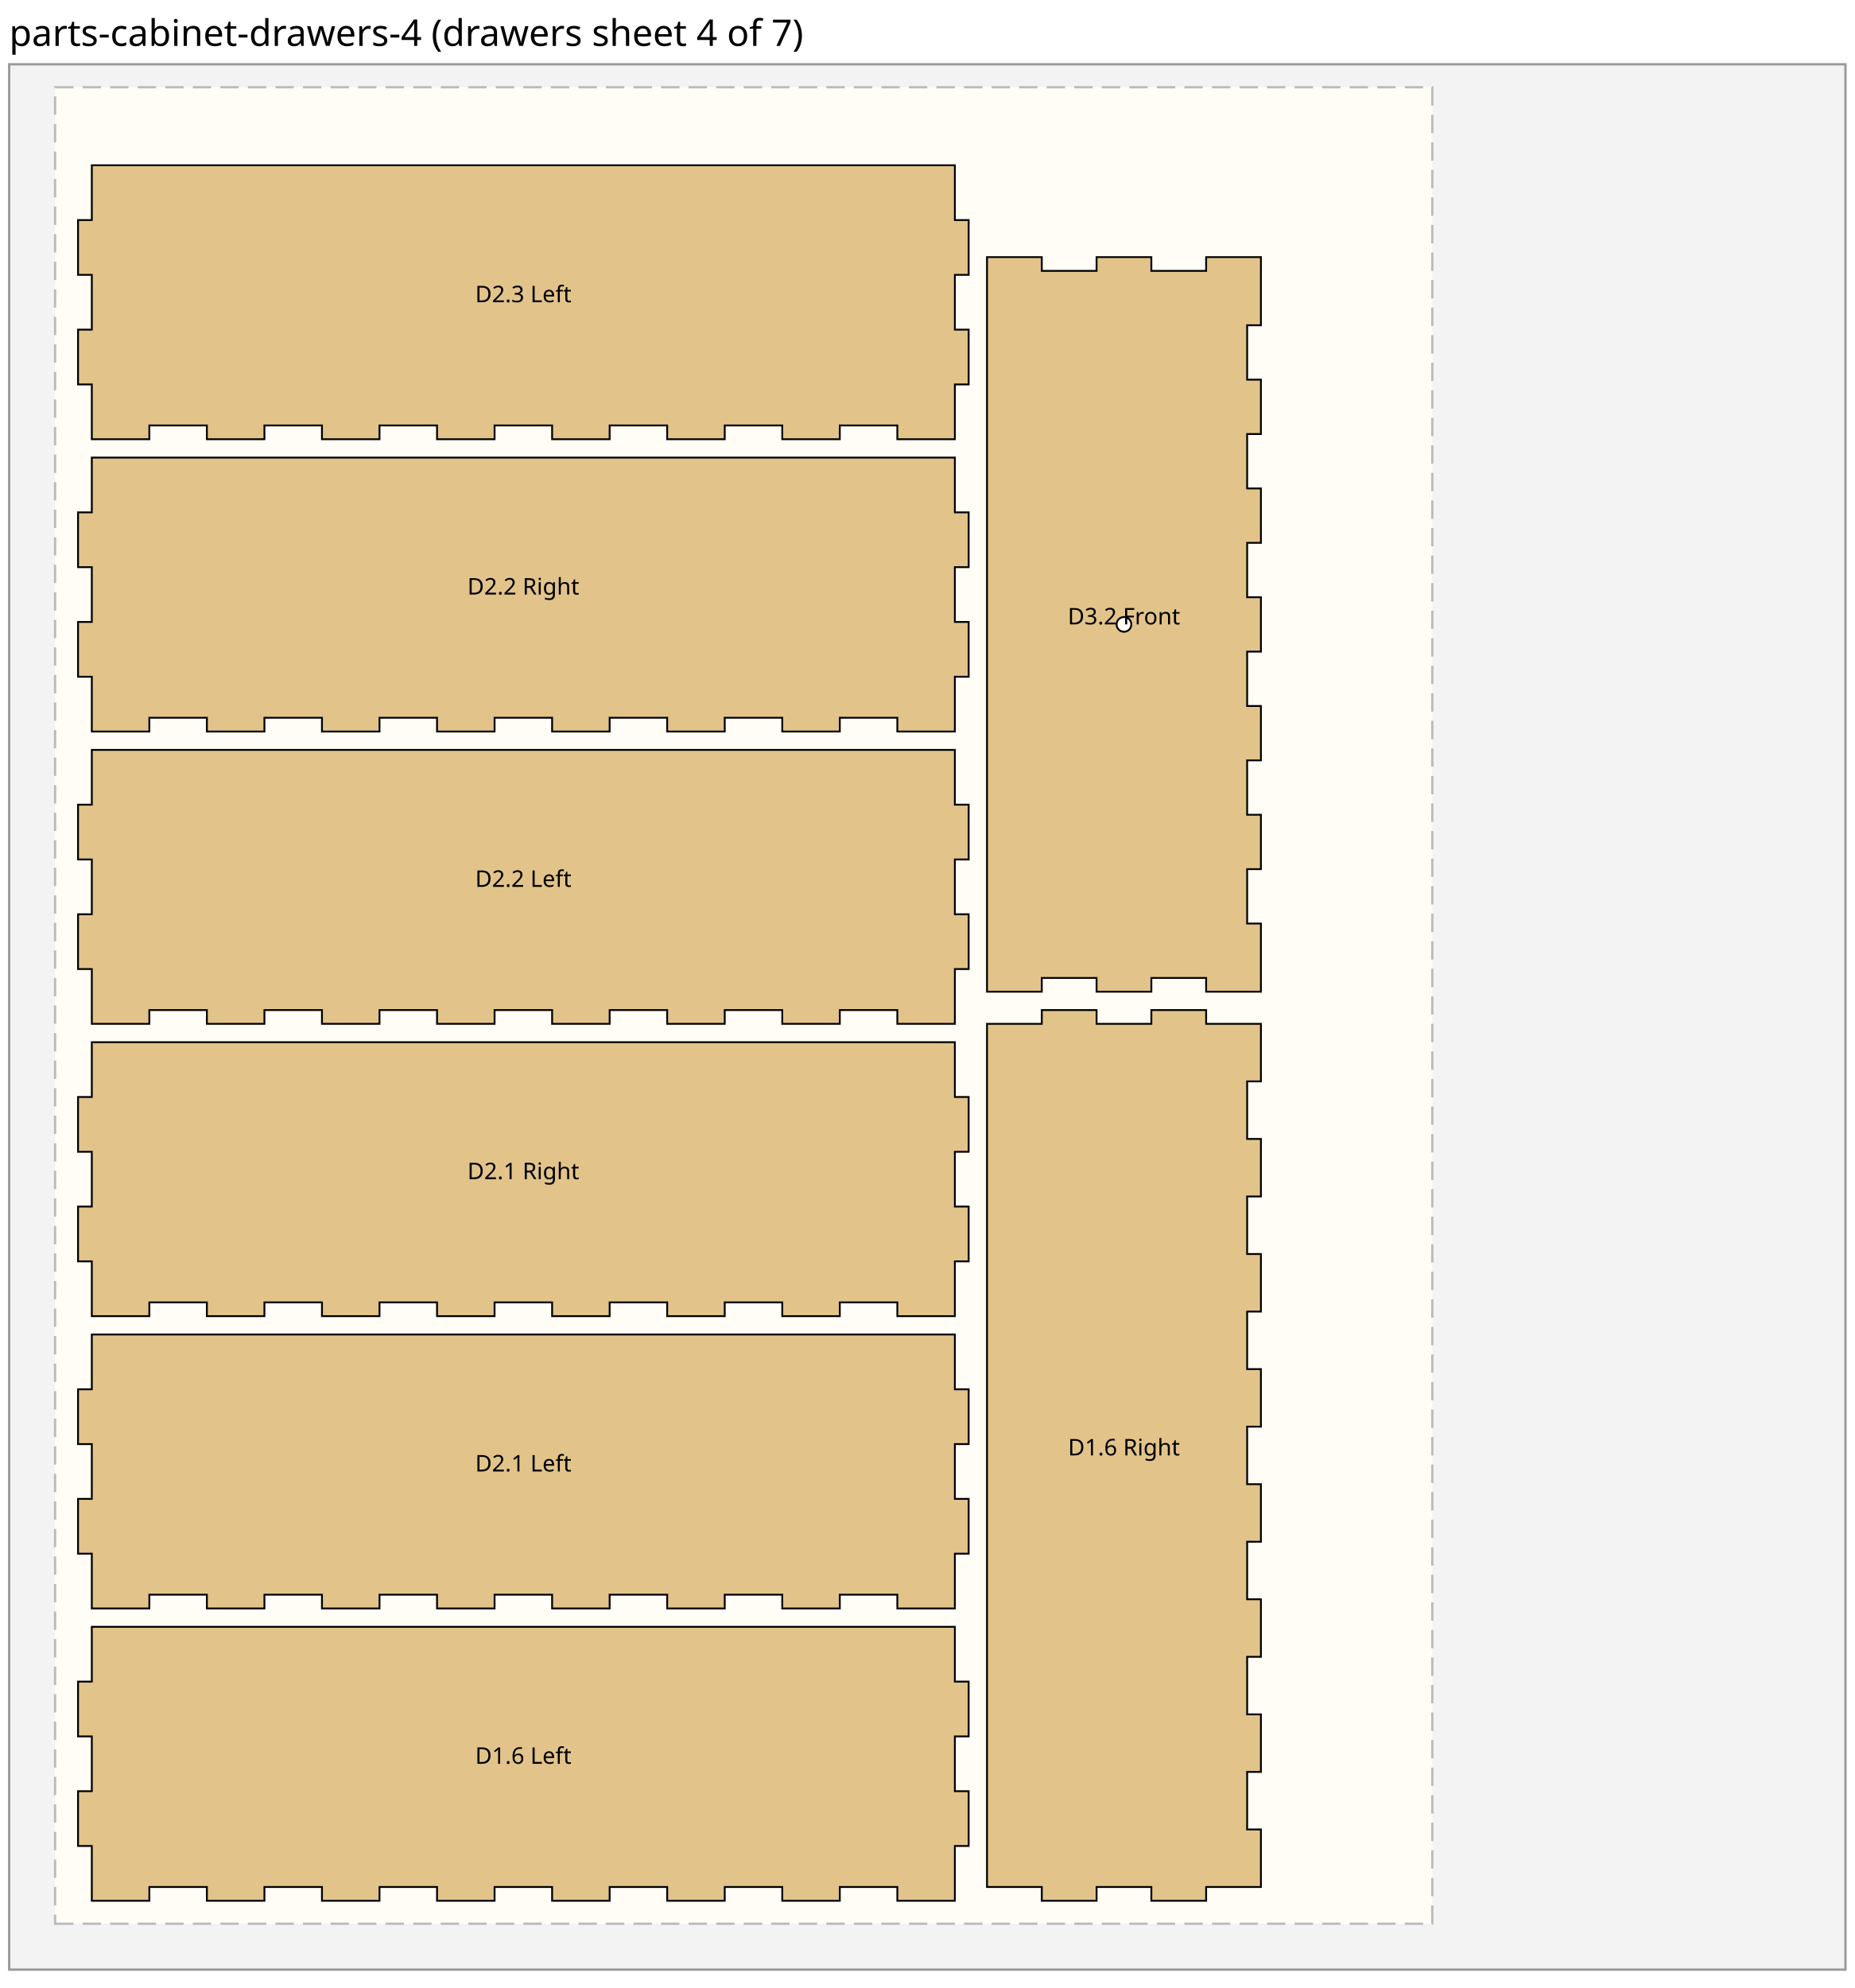
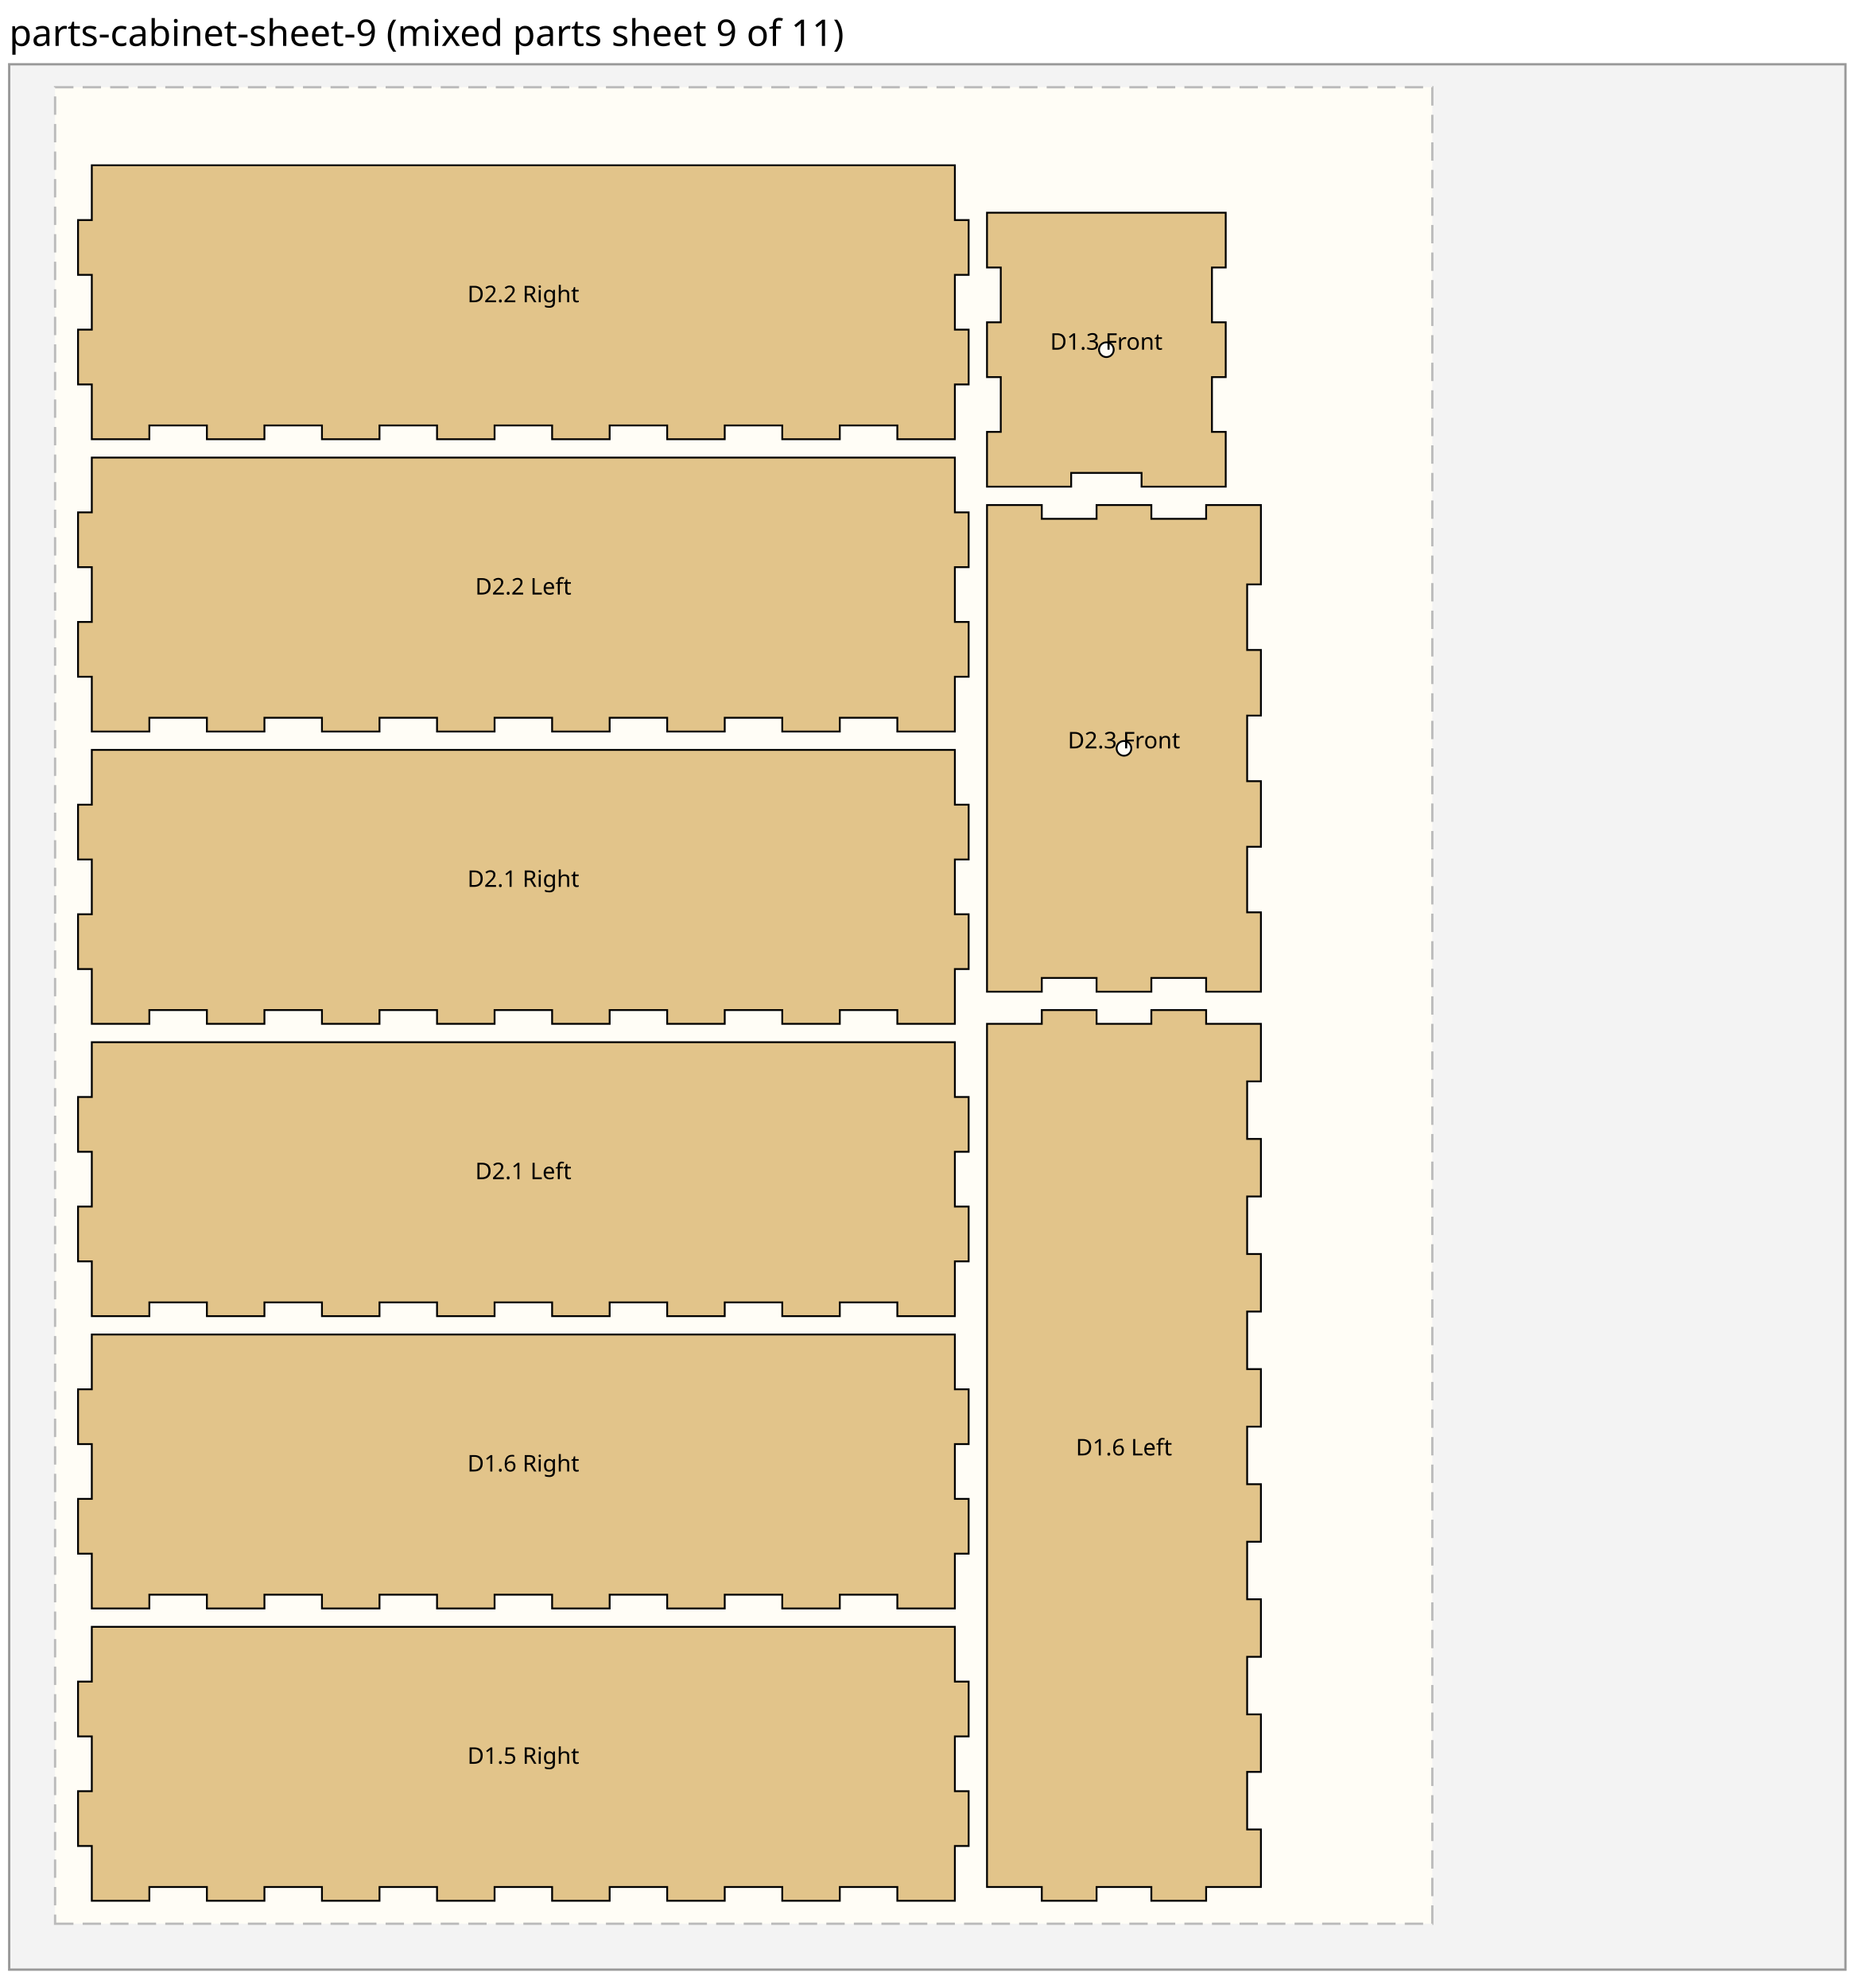
<svg xmlns="http://www.w3.org/2000/svg" viewBox="-2 -14 404 433">
-   <text x="0" y="-4" font-size="8" font-family="sans-serif">parts-cabinet-drawers-4  (drawers sheet 4 of 7)</text>
+   <text x="0" y="-4" font-size="8" font-family="sans-serif">parts-cabinet-sheet-9  (mixed parts sheet 9 of 11)</text>
  <g transform="translate(0,415) scale(1,-1)">
    <rect x="0" y="0" width="400" height="415" fill="#f3f3f3" stroke="#999" stroke-width="0.5" />
    <rect x="10" y="10" width="300" height="400" fill="#fffdf6" stroke="#bbb" stroke-dasharray="4 2" stroke-width="0.5" />
    <path d="M15,26.933L18,26.933L18,15L30.533,15L30.533,18L43.067,18L43.067,15L55.6,15L55.6,18L68.133,18L68.133,15L80.667,15L80.667,18L93.2,18L93.2,15L105.733,15L105.733,18L118.267,18L118.267,15L130.8,15L130.8,18L143.333,18L143.333,15L155.867,15L155.867,18L168.4,18L168.4,15L180.933,15L180.933,18L193.467,18L193.467,15L206,15L206,26.933L209,26.933L209,38.867L206,38.867L206,50.8L209,50.8L209,62.734L206,62.734L206,74.667L18,74.667L18,62.734L15,62.734L15,50.8L18,50.8L18,38.867L15,38.867Z" fill="#e2c48a" fill-rule="evenodd" stroke="#000" stroke-width="0.4" />
-     <text x="112" y="-44.834" transform="scale(1,-1)" font-size="5" text-anchor="middle" font-family="sans-serif">D1.6 Left</text>
+     <text x="112" y="-44.834" transform="scale(1,-1)" font-size="5" text-anchor="middle" font-family="sans-serif">D1.5 Right</text>
    <path d="M260.734,15L260.734,18L272.667,18L272.667,30.533L269.667,30.533L269.667,43.067L272.667,43.067L272.667,55.6L269.667,55.6L269.667,68.133L272.667,68.133L272.667,80.667L269.667,80.667L269.667,93.2L272.667,93.2L272.667,105.733L269.667,105.733L269.667,118.267L272.667,118.267L272.667,130.8L269.667,130.8L269.667,143.333L272.667,143.333L272.667,155.867L269.667,155.867L269.667,168.4L272.667,168.4L272.667,180.933L269.667,180.933L269.667,193.467L272.667,193.467L272.667,206L260.734,206L260.734,209L248.8,209L248.8,206L236.867,206L236.867,209L224.933,209L224.933,206L213,206L213,18L224.933,18L224.933,15L236.867,15L236.867,18L248.8,18L248.8,15Z" fill="#e2c48a" fill-rule="evenodd" stroke="#000" stroke-width="0.4" />
-     <text x="242.834" y="-112" transform="scale(1,-1)" font-size="5" text-anchor="middle" font-family="sans-serif">D1.6 Right</text>
+     <text x="242.834" y="-112" transform="scale(1,-1)" font-size="5" text-anchor="middle" font-family="sans-serif">D1.6 Left</text>
    <path d="M15,90.6L18,90.6L18,78.667L30.533,78.667L30.533,81.667L43.067,81.667L43.067,78.667L55.6,78.667L55.6,81.667L68.133,81.667L68.133,78.667L80.667,78.667L80.667,81.667L93.2,81.667L93.2,78.667L105.733,78.667L105.733,81.667L118.267,81.667L118.267,78.667L130.8,78.667L130.8,81.667L143.333,81.667L143.333,78.667L155.867,78.667L155.867,81.667L168.4,81.667L168.4,78.667L180.933,78.667L180.933,81.667L193.467,81.667L193.467,78.667L206,78.667L206,90.6L209,90.6L209,102.534L206,102.534L206,114.467L209,114.467L209,126.401L206,126.401L206,138.334L18,138.334L18,126.401L15,126.401L15,114.467L18,114.467L18,102.534L15,102.534Z" fill="#e2c48a" fill-rule="evenodd" stroke="#000" stroke-width="0.4" />
-     <text x="112" y="-108.501" transform="scale(1,-1)" font-size="5" text-anchor="middle" font-family="sans-serif">D2.1 Left</text>
+     <text x="112" y="-108.501" transform="scale(1,-1)" font-size="5" text-anchor="middle" font-family="sans-serif">D1.6 Right</text>
    <path d="M15,154.267L18,154.267L18,142.334L30.533,142.334L30.533,145.334L43.067,145.334L43.067,142.334L55.6,142.334L55.6,145.334L68.133,145.334L68.133,142.334L80.667,142.334L80.667,145.334L93.2,145.334L93.2,142.334L105.733,142.334L105.733,145.334L118.267,145.334L118.267,142.334L130.8,142.334L130.8,145.334L143.333,145.334L143.333,142.334L155.867,142.334L155.867,145.334L168.4,145.334L168.4,142.334L180.933,142.334L180.933,145.334L193.467,145.334L193.467,142.334L206,142.334L206,154.267L209,154.267L209,166.201L206,166.201L206,178.134L209,178.134L209,190.068L206,190.068L206,202.001L18,202.001L18,190.068L15,190.068L15,178.134L18,178.134L18,166.201L15,166.201Z" fill="#e2c48a" fill-rule="evenodd" stroke="#000" stroke-width="0.4" />
-     <text x="112" y="-172.168" transform="scale(1,-1)" font-size="5" text-anchor="middle" font-family="sans-serif">D2.1 Right</text>
+     <text x="112" y="-172.168" transform="scale(1,-1)" font-size="5" text-anchor="middle" font-family="sans-serif">D2.1 Left</text>
    <path d="M15,217.934L18,217.934L18,206.001L30.533,206.001L30.533,209.001L43.067,209.001L43.067,206.001L55.6,206.001L55.6,209.001L68.133,209.001L68.133,206.001L80.667,206.001L80.667,209.001L93.2,209.001L93.2,206.001L105.733,206.001L105.733,209.001L118.267,209.001L118.267,206.001L130.8,206.001L130.8,209.001L143.333,209.001L143.333,206.001L155.867,206.001L155.867,209.001L168.4,209.001L168.4,206.001L180.933,206.001L180.933,209.001L193.467,209.001L193.467,206.001L206,206.001L206,217.934L209,217.934L209,229.868L206,229.868L206,241.801L209,241.801L209,253.735L206,253.735L206,265.668L18,265.668L18,253.735L15,253.735L15,241.801L18,241.801L18,229.868L15,229.868Z" fill="#e2c48a" fill-rule="evenodd" stroke="#000" stroke-width="0.4" />
-     <text x="112" y="-235.835" transform="scale(1,-1)" font-size="5" text-anchor="middle" font-family="sans-serif">D2.2 Left</text>
+     <text x="112" y="-235.835" transform="scale(1,-1)" font-size="5" text-anchor="middle" font-family="sans-serif">D2.1 Right</text>
    <path d="M15,281.601L18,281.601L18,269.668L30.533,269.668L30.533,272.668L43.067,272.668L43.067,269.668L55.6,269.668L55.6,272.668L68.133,272.668L68.133,269.668L80.667,269.668L80.667,272.668L93.2,272.668L93.2,269.668L105.733,269.668L105.733,272.668L118.267,272.668L118.267,269.668L130.8,269.668L130.8,272.668L143.333,272.668L143.333,269.668L155.867,269.668L155.867,272.668L168.4,272.668L168.4,269.668L180.933,269.668L180.933,272.668L193.467,272.668L193.467,269.668L206,269.668L206,281.601L209,281.601L209,293.535L206,293.535L206,305.468L209,305.468L209,317.402L206,317.402L206,329.335L18,329.335L18,317.402L15,317.402L15,305.468L18,305.468L18,293.535L15,293.535Z" fill="#e2c48a" fill-rule="evenodd" stroke="#000" stroke-width="0.4" />
-     <text x="112" y="-299.502" transform="scale(1,-1)" font-size="5" text-anchor="middle" font-family="sans-serif">D2.2 Right</text>
+     <text x="112" y="-299.502" transform="scale(1,-1)" font-size="5" text-anchor="middle" font-family="sans-serif">D2.2 Left</text>
    <path d="M15,345.268L18,345.268L18,333.335L30.533,333.335L30.533,336.335L43.067,336.335L43.067,333.335L55.6,333.335L55.6,336.335L68.133,336.335L68.133,333.335L80.667,333.335L80.667,336.335L93.2,336.335L93.2,333.335L105.733,333.335L105.733,336.335L118.267,336.335L118.267,333.335L130.8,333.335L130.8,336.335L143.333,336.335L143.333,333.335L155.867,333.335L155.867,336.335L168.4,336.335L168.4,333.335L180.933,333.335L180.933,336.335L193.467,336.335L193.467,333.335L206,333.335L206,345.268L209,345.268L209,357.202L206,357.202L206,369.135L209,369.135L209,381.069L206,381.069L206,393.002L18,393.002L18,381.069L15,381.069L15,369.135L18,369.135L18,357.202L15,357.202Z" fill="#e2c48a" fill-rule="evenodd" stroke="#000" stroke-width="0.4" />
-     <text x="112" y="-363.169" transform="scale(1,-1)" font-size="5" text-anchor="middle" font-family="sans-serif">D2.3 Left</text>
-     <path d="M272.666,213L272.666,227.846L269.666,227.846L269.666,239.692L272.666,239.692L272.666,251.539L269.666,251.539L269.666,263.385L272.666,263.385L272.666,275.231L269.666,275.231L269.666,287.077L272.666,287.077L272.666,298.923L269.666,298.923L269.666,310.769L272.666,310.769L272.666,322.615L269.666,322.615L269.666,334.462L272.666,334.462L272.666,346.308L269.666,346.308L269.666,358.154L272.666,358.154L272.666,373L260.733,373L260.733,370L248.8,370L248.8,373L236.866,373L236.866,370L224.933,370L224.933,373L213,373L213,213L224.933,213L224.933,216L236.866,216L236.866,213L248.8,213L248.8,216L260.733,216L260.733,213ZM242.833,294.6L242.728,294.597L242.624,294.586L242.521,294.569L242.419,294.545L242.319,294.515L242.221,294.478L242.125,294.435L242.033,294.386L241.944,294.33L241.859,294.269L241.778,294.203L241.702,294.131L241.63,294.055L241.564,293.974L241.503,293.889L241.447,293.8L241.398,293.708L241.355,293.612L241.318,293.514L241.288,293.414L241.264,293.312L241.247,293.209L241.236,293.105L241.233,293L241.236,292.895L241.247,292.791L241.264,292.688L241.288,292.586L241.318,292.486L241.355,292.388L241.398,292.292L241.447,292.2L241.503,292.111L241.564,292.026L241.63,291.945L241.702,291.869L241.778,291.797L241.859,291.731L241.944,291.67L242.033,291.614L242.125,291.565L242.221,291.522L242.319,291.485L242.419,291.455L242.521,291.431L242.624,291.414L242.728,291.403L242.833,291.4L242.938,291.403L243.042,291.414L243.145,291.431L243.247,291.455L243.347,291.485L243.445,291.522L243.541,291.565L243.633,291.614L243.722,291.67L243.807,291.731L243.888,291.797L243.964,291.869L244.036,291.945L244.102,292.026L244.163,292.111L244.219,292.2L244.268,292.292L244.311,292.388L244.348,292.486L244.378,292.586L244.402,292.688L244.419,292.791L244.43,292.895L244.433,293L244.43,293.105L244.419,293.209L244.402,293.312L244.378,293.414L244.348,293.514L244.311,293.612L244.268,293.708L244.219,293.8L244.163,293.889L244.102,293.974L244.036,294.055L243.964,294.131L243.888,294.203L243.807,294.269L243.722,294.33L243.633,294.386L243.541,294.435L243.445,294.478L243.347,294.515L243.247,294.545L243.145,294.569L243.042,294.586L242.938,294.597Z" fill="#e2c48a" fill-rule="evenodd" stroke="#000" stroke-width="0.4" />
-     <text x="242.833" y="-293" transform="scale(1,-1)" font-size="5" text-anchor="middle" font-family="sans-serif">D3.2 Front</text>
+     <text x="112" y="-363.169" transform="scale(1,-1)" font-size="5" text-anchor="middle" font-family="sans-serif">D2.2 Right</text>
+     <path d="M272.667,213L272.667,230.286L269.667,230.286L269.667,244.571L272.667,244.571L272.667,258.857L269.667,258.857L269.667,273.143L272.667,273.143L272.667,287.429L269.667,287.429L269.667,301.714L272.667,301.714L272.667,319L260.734,319L260.734,316L248.8,316L248.8,319L236.867,319L236.867,316L224.933,316L224.933,319L213,319L213,213L224.933,213L224.933,216L236.867,216L236.867,213L248.8,213L248.8,216L260.734,216L260.734,213ZM242.833,267.6L242.729,267.597L242.625,267.586L242.521,267.569L242.419,267.545L242.319,267.515L242.221,267.478L242.126,267.435L242.033,267.386L241.945,267.33L241.859,267.269L241.779,267.203L241.702,267.131L241.631,267.055L241.564,266.974L241.503,266.889L241.448,266.8L241.399,266.708L241.355,266.612L241.318,266.514L241.288,266.414L241.264,266.312L241.247,266.209L241.237,266.105L241.233,266L241.237,265.895L241.247,265.791L241.264,265.688L241.288,265.586L241.318,265.486L241.355,265.388L241.399,265.292L241.448,265.2L241.503,265.111L241.564,265.026L241.631,264.945L241.702,264.869L241.779,264.797L241.859,264.731L241.945,264.67L242.033,264.614L242.126,264.565L242.221,264.522L242.319,264.485L242.419,264.455L242.521,264.431L242.625,264.414L242.729,264.403L242.833,264.4L242.938,264.403L243.042,264.414L243.146,264.431L243.248,264.455L243.348,264.485L243.446,264.522L243.541,264.565L243.633,264.614L243.722,264.67L243.808,264.731L243.888,264.797L243.965,264.869L244.036,264.945L244.103,265.026L244.164,265.111L244.219,265.2L244.268,265.292L244.312,265.388L244.349,265.486L244.379,265.586L244.403,265.688L244.42,265.791L244.43,265.895L244.434,266L244.43,266.105L244.42,266.209L244.403,266.312L244.379,266.414L244.349,266.514L244.312,266.612L244.268,266.708L244.219,266.8L244.164,266.889L244.103,266.974L244.036,267.055L243.965,267.131L243.888,267.203L243.808,267.269L243.722,267.33L243.633,267.386L243.541,267.435L243.446,267.478L243.348,267.515L243.248,267.545L243.146,267.569L243.042,267.586L242.938,267.597Z" fill="#e2c48a" fill-rule="evenodd" stroke="#000" stroke-width="0.4" />
+     <text x="242.834" y="-266" transform="scale(1,-1)" font-size="5" text-anchor="middle" font-family="sans-serif">D2.3 Front</text>
+     <path d="M213,323L231.333,323L231.333,326L246.667,326L246.667,323L265,323L265,334.933L262,334.933L262,346.867L265,346.867L265,358.8L262,358.8L262,370.734L265,370.734L265,382.667L213,382.667L213,370.734L216,370.734L216,358.8L213,358.8L213,346.867L216,346.867L216,334.933L213,334.933ZM240.6,352.834L240.597,352.938L240.586,353.042L240.569,353.146L240.545,353.248L240.515,353.348L240.478,353.446L240.435,353.541L240.386,353.634L240.33,353.722L240.269,353.808L240.203,353.888L240.131,353.965L240.055,354.036L239.974,354.103L239.889,354.164L239.8,354.219L239.708,354.268L239.612,354.312L239.514,354.349L239.414,354.379L239.312,354.403L239.209,354.42L239.105,354.43L239,354.434L238.895,354.43L238.791,354.42L238.688,354.403L238.586,354.379L238.486,354.349L238.388,354.312L238.292,354.268L238.2,354.219L238.111,354.164L238.026,354.103L237.945,354.036L237.869,353.965L237.797,353.888L237.731,353.808L237.67,353.722L237.614,353.634L237.565,353.541L237.522,353.446L237.485,353.348L237.455,353.248L237.431,353.146L237.414,353.042L237.403,352.938L237.4,352.834L237.403,352.729L237.414,352.625L237.431,352.521L237.455,352.419L237.485,352.319L237.522,352.221L237.565,352.126L237.614,352.034L237.67,351.945L237.731,351.859L237.797,351.779L237.869,351.702L237.945,351.631L238.026,351.564L238.111,351.503L238.2,351.448L238.292,351.399L238.388,351.355L238.486,351.318L238.586,351.288L238.688,351.264L238.791,351.247L238.895,351.237L239,351.233L239.105,351.237L239.209,351.247L239.312,351.264L239.414,351.288L239.514,351.318L239.612,351.355L239.708,351.399L239.8,351.448L239.889,351.503L239.974,351.564L240.055,351.631L240.131,351.702L240.203,351.779L240.269,351.859L240.33,351.945L240.386,352.034L240.435,352.126L240.478,352.221L240.515,352.319L240.545,352.419L240.569,352.521L240.586,352.625L240.597,352.729Z" fill="#e2c48a" fill-rule="evenodd" stroke="#000" stroke-width="0.4" />
+     <text x="239" y="-352.834" transform="scale(1,-1)" font-size="5" text-anchor="middle" font-family="sans-serif">D1.3 Front</text>
  </g>
</svg>
